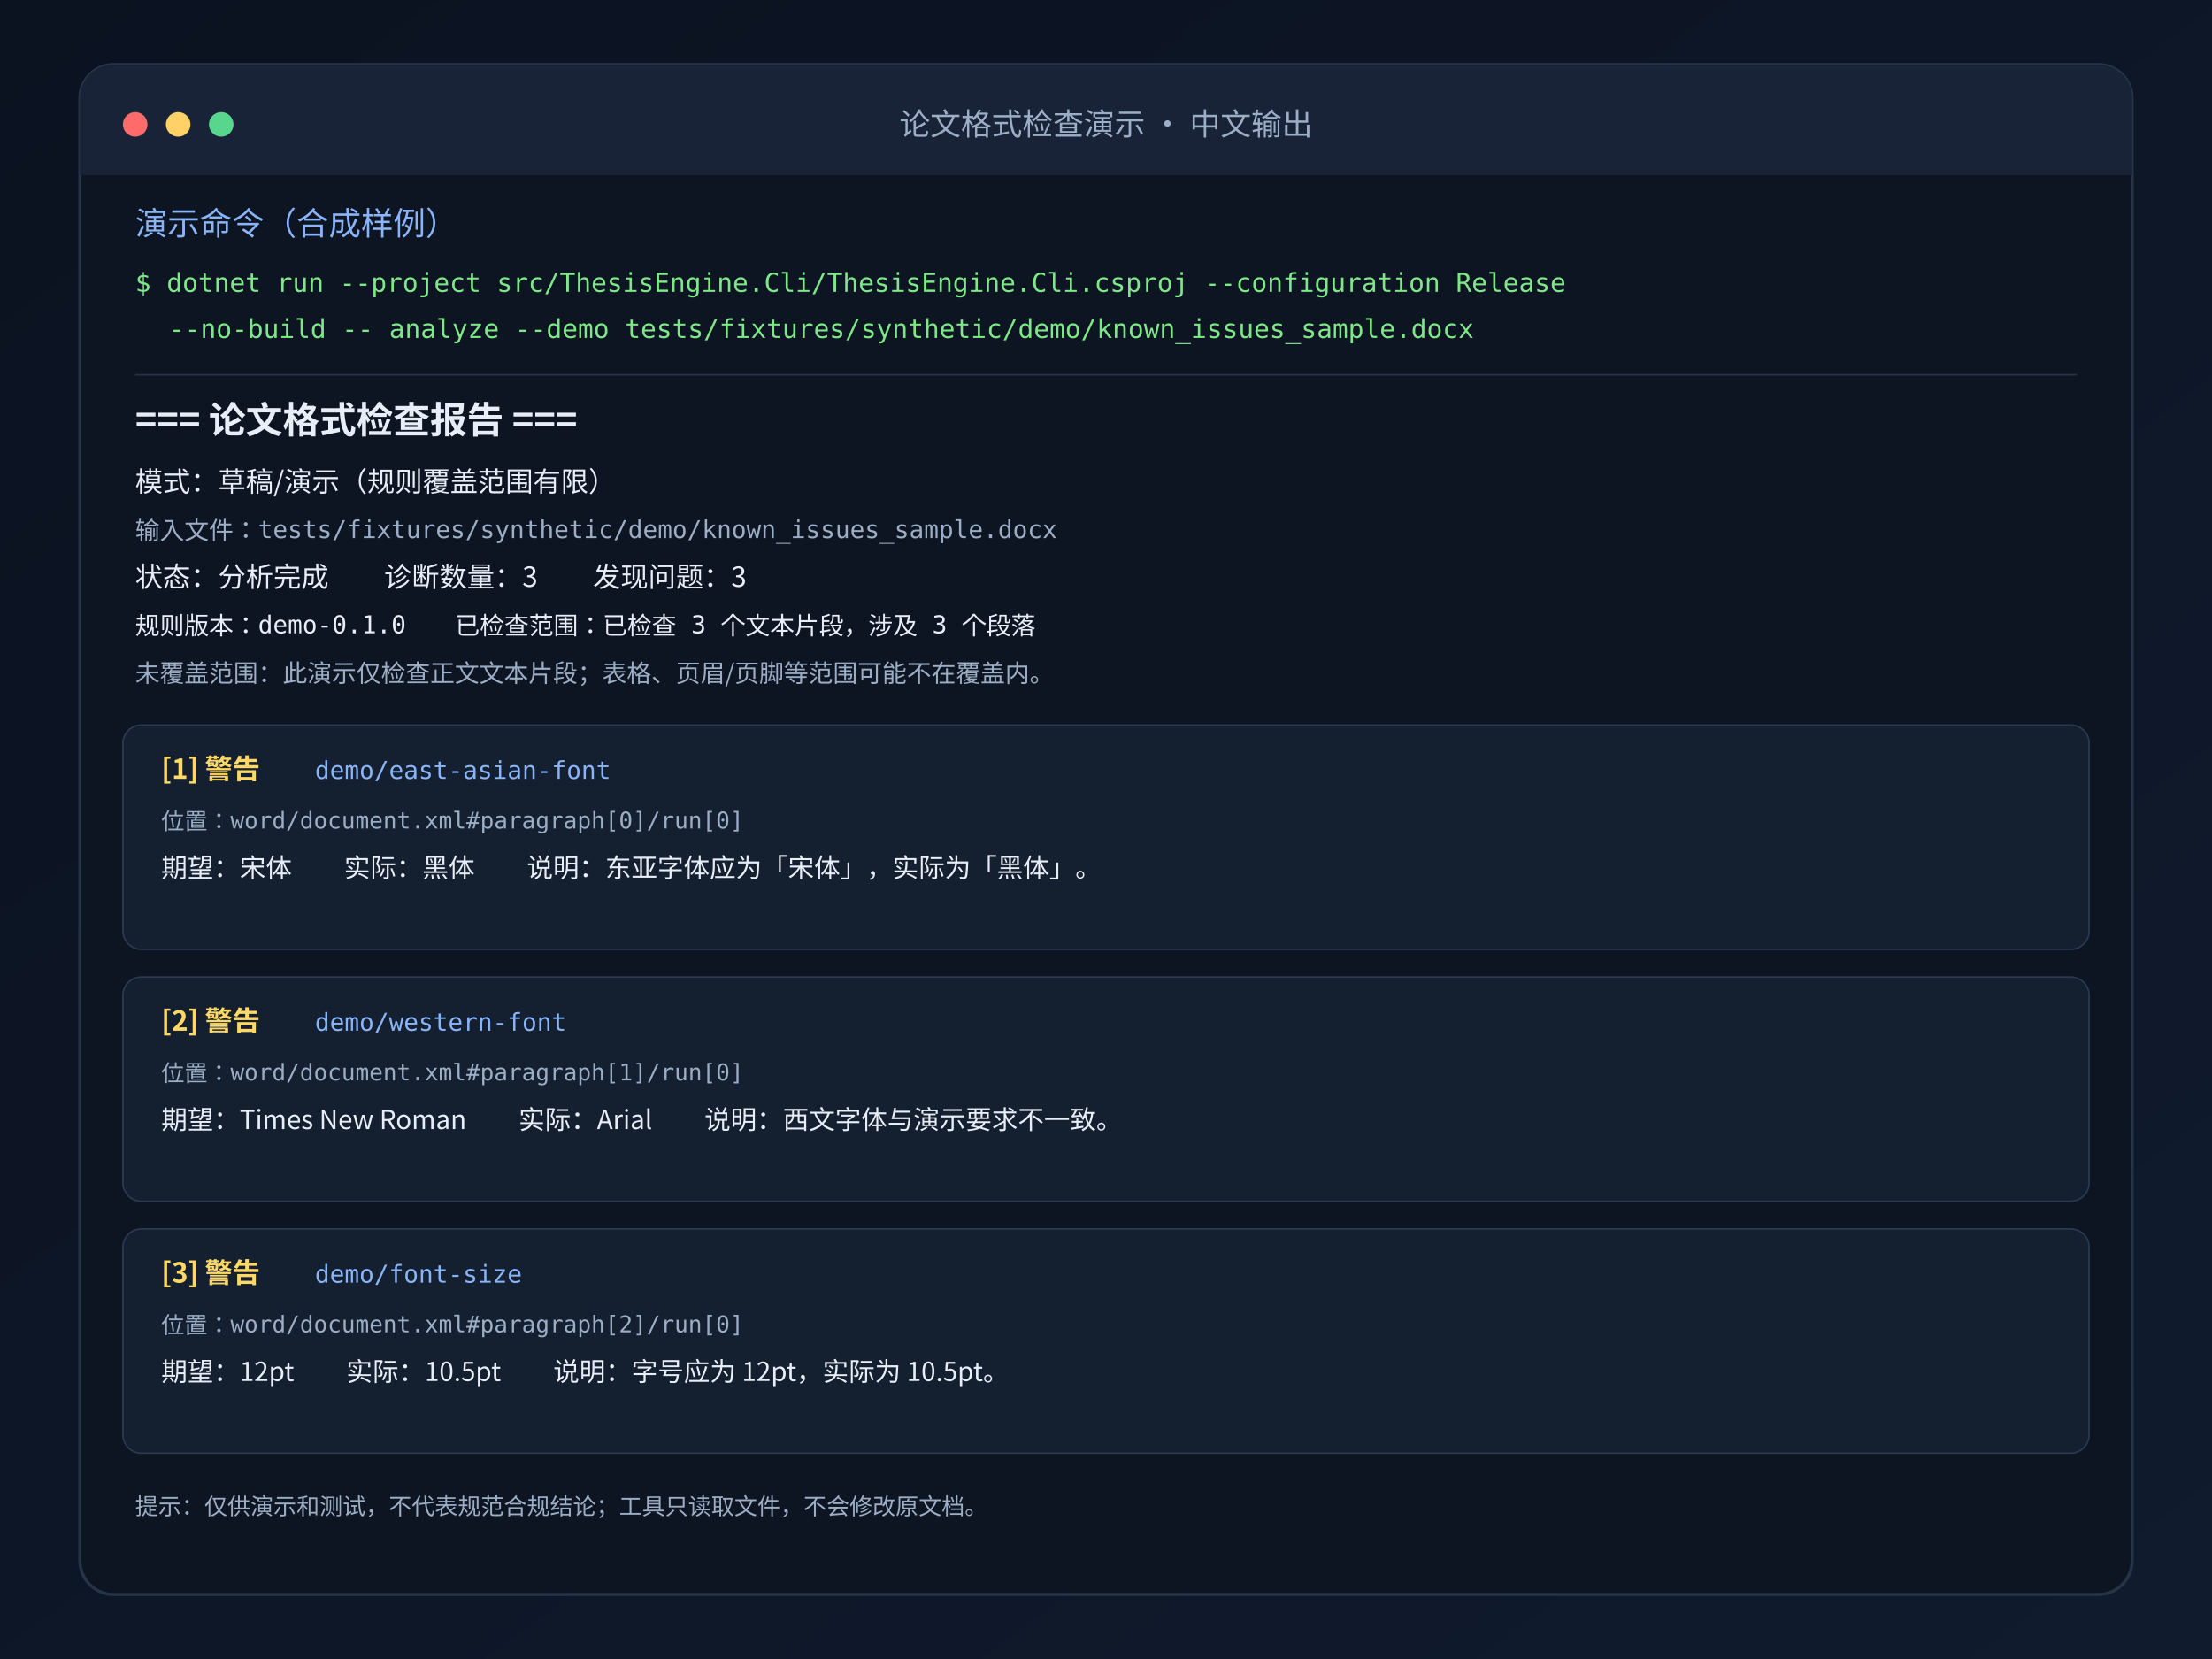
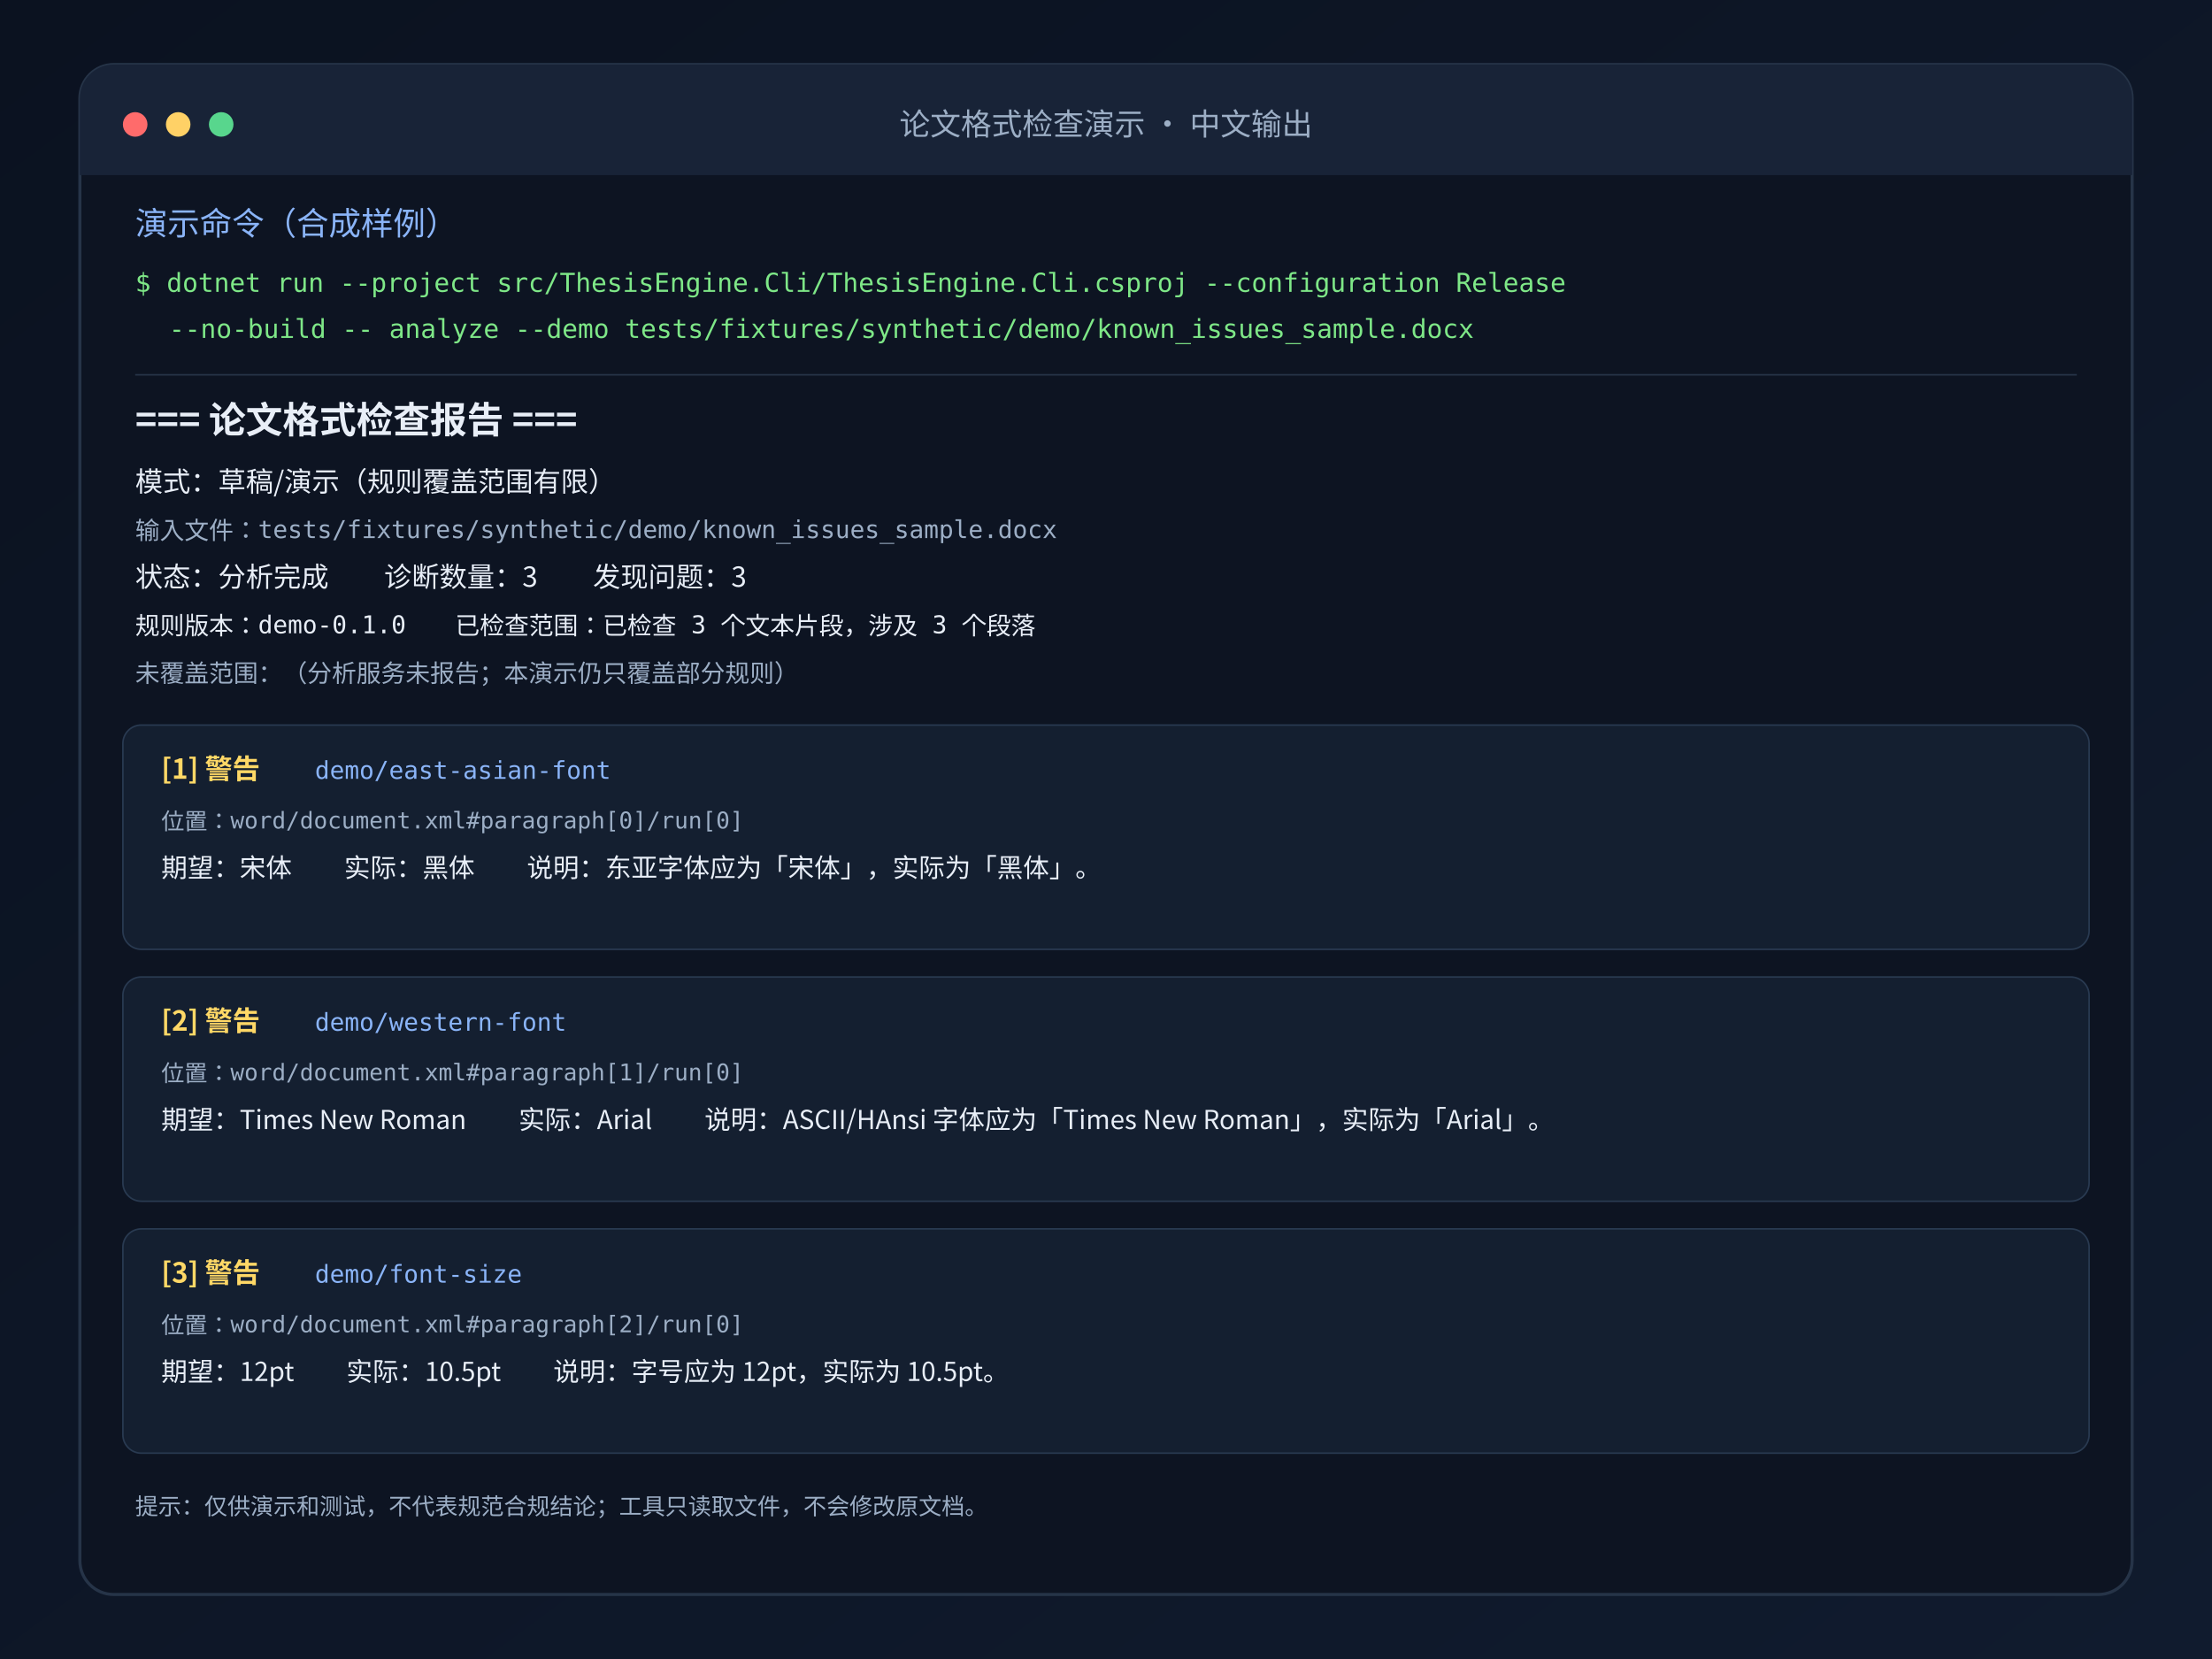
<svg xmlns="http://www.w3.org/2000/svg" width="1440" height="1080" viewBox="0 0 1440 1080" role="img" aria-labelledby="title desc">
  <defs>
    <linearGradient id="bg" x1="0" y1="0" x2="1" y2="1">
      <stop offset="0" stop-color="#0b1220" />
      <stop offset="1" stop-color="#101b2e" />
    </linearGradient>
    <style>
      .ui { font-family: "Microsoft YaHei UI", "Microsoft YaHei", "Noto Sans CJK SC", sans-serif; }
      .mono { font-family: "Cascadia Code", Consolas, "Microsoft YaHei UI", monospace; }
      .muted { fill: #9caec5; }
      .white { fill: #e8eef7; }
      .green { fill: #7ee787; }
      .yellow { fill: #ffd866; }
      .blue { fill: #8ab4f8; }
    </style>
  </defs>
  <rect width="1440" height="1080" fill="url(#bg)" />
  <rect x="52" y="42" width="1336" height="996" rx="22" fill="#0d1422" stroke="#263448" stroke-width="2" />
  <path d="M74 42h1292a22 22 0 0 1 22 22v50H52V64a22 22 0 0 1 22-22z" fill="#182337" />
  <circle cx="88" cy="81" r="8" fill="#ff6b6b" />
  <circle cx="116" cy="81" r="8" fill="#ffd166" />
  <circle cx="144" cy="81" r="8" fill="#58d68d" />
  <text x="720" y="88" text-anchor="middle" class="ui muted" font-size="20">论文格式检查演示 · 中文输出</text>
  <text x="88" y="153" class="ui blue" font-size="21">演示命令（合成样例）</text>
  <text x="88" y="190" class="mono green" font-size="17">$ dotnet run --project src/ThesisEngine.Cli/ThesisEngine.Cli.csproj --configuration Release</text>
  <text x="110" y="220" class="mono green" font-size="17">--no-build -- analyze --demo tests/fixtures/synthetic/demo/known_issues_sample.docx</text>
  <line x1="88" y1="244" x2="1352" y2="244" stroke="#263448" stroke-width="1" />
  <text x="88" y="282" class="ui white" font-weight="700" font-size="24">=== 论文格式检查报告 ===</text>
  <text x="88" y="320" class="ui white" font-size="18">模式：草稿/演示（规则覆盖范围有限）</text>
  <text x="88" y="351" class="mono muted" font-size="16">输入文件：tests/fixtures/synthetic/demo/known_issues_sample.docx</text>
  <text x="88" y="382" class="ui white" font-size="18">状态：分析完成　　诊断数量：3　　发现问题：3</text>
  <text x="88" y="413" class="mono white" font-size="16">规则版本：demo-0.1.0　　已检查范围：已检查 3 个文本片段，涉及 3 个段落</text>
-   <text x="88" y="444" class="ui muted" font-size="16">未覆盖范围：此演示仅检查正文文本片段；表格、页眉/页脚等范围可能不在覆盖内。</text>
+   <text x="88" y="444" class="ui muted" font-size="16">未覆盖范围：（分析服务未报告；本演示仍只覆盖部分规则）</text>
  <rect x="80" y="472" width="1280" height="146" rx="12" fill="#141f30" stroke="#293a51" />
  <text x="105" y="507" class="ui yellow" font-size="18" font-weight="700">[1] 警告</text>
  <text x="205" y="507" class="mono blue" font-size="16">demo/east-asian-font</text>
  <text x="105" y="540" class="mono muted" font-size="15">位置：word/document.xml#paragraph[0]/run[0]</text>
  <text x="105" y="571" class="ui white" font-size="17">期望：宋体　　实际：黑体　　说明：东亚字体应为「宋体」，实际为「黑体」。</text>
  <rect x="80" y="636" width="1280" height="146" rx="12" fill="#141f30" stroke="#293a51" />
  <text x="105" y="671" class="ui yellow" font-size="18" font-weight="700">[2] 警告</text>
  <text x="205" y="671" class="mono blue" font-size="16">demo/western-font</text>
  <text x="105" y="704" class="mono muted" font-size="15">位置：word/document.xml#paragraph[1]/run[0]</text>
-   <text x="105" y="735" class="ui white" font-size="17">期望：Times New Roman　　实际：Arial　　说明：西文字体与演示要求不一致。</text>
+   <text x="105" y="735" class="ui white" font-size="17">期望：Times New Roman　　实际：Arial　　说明：ASCII/HAnsi 字体应为「Times New Roman」，实际为「Arial」。</text>
  <rect x="80" y="800" width="1280" height="146" rx="12" fill="#141f30" stroke="#293a51" />
  <text x="105" y="835" class="ui yellow" font-size="18" font-weight="700">[3] 警告</text>
  <text x="205" y="835" class="mono blue" font-size="16">demo/font-size</text>
  <text x="105" y="868" class="mono muted" font-size="15">位置：word/document.xml#paragraph[2]/run[0]</text>
  <text x="105" y="899" class="ui white" font-size="17">期望：12pt　　实际：10.5pt　　说明：字号应为 12pt，实际为 10.5pt。</text>
  <text x="88" y="986" class="ui muted" font-size="15">提示：仅供演示和测试，不代表规范合规结论；工具只读取文件，不会修改原文档。</text>
</svg>
